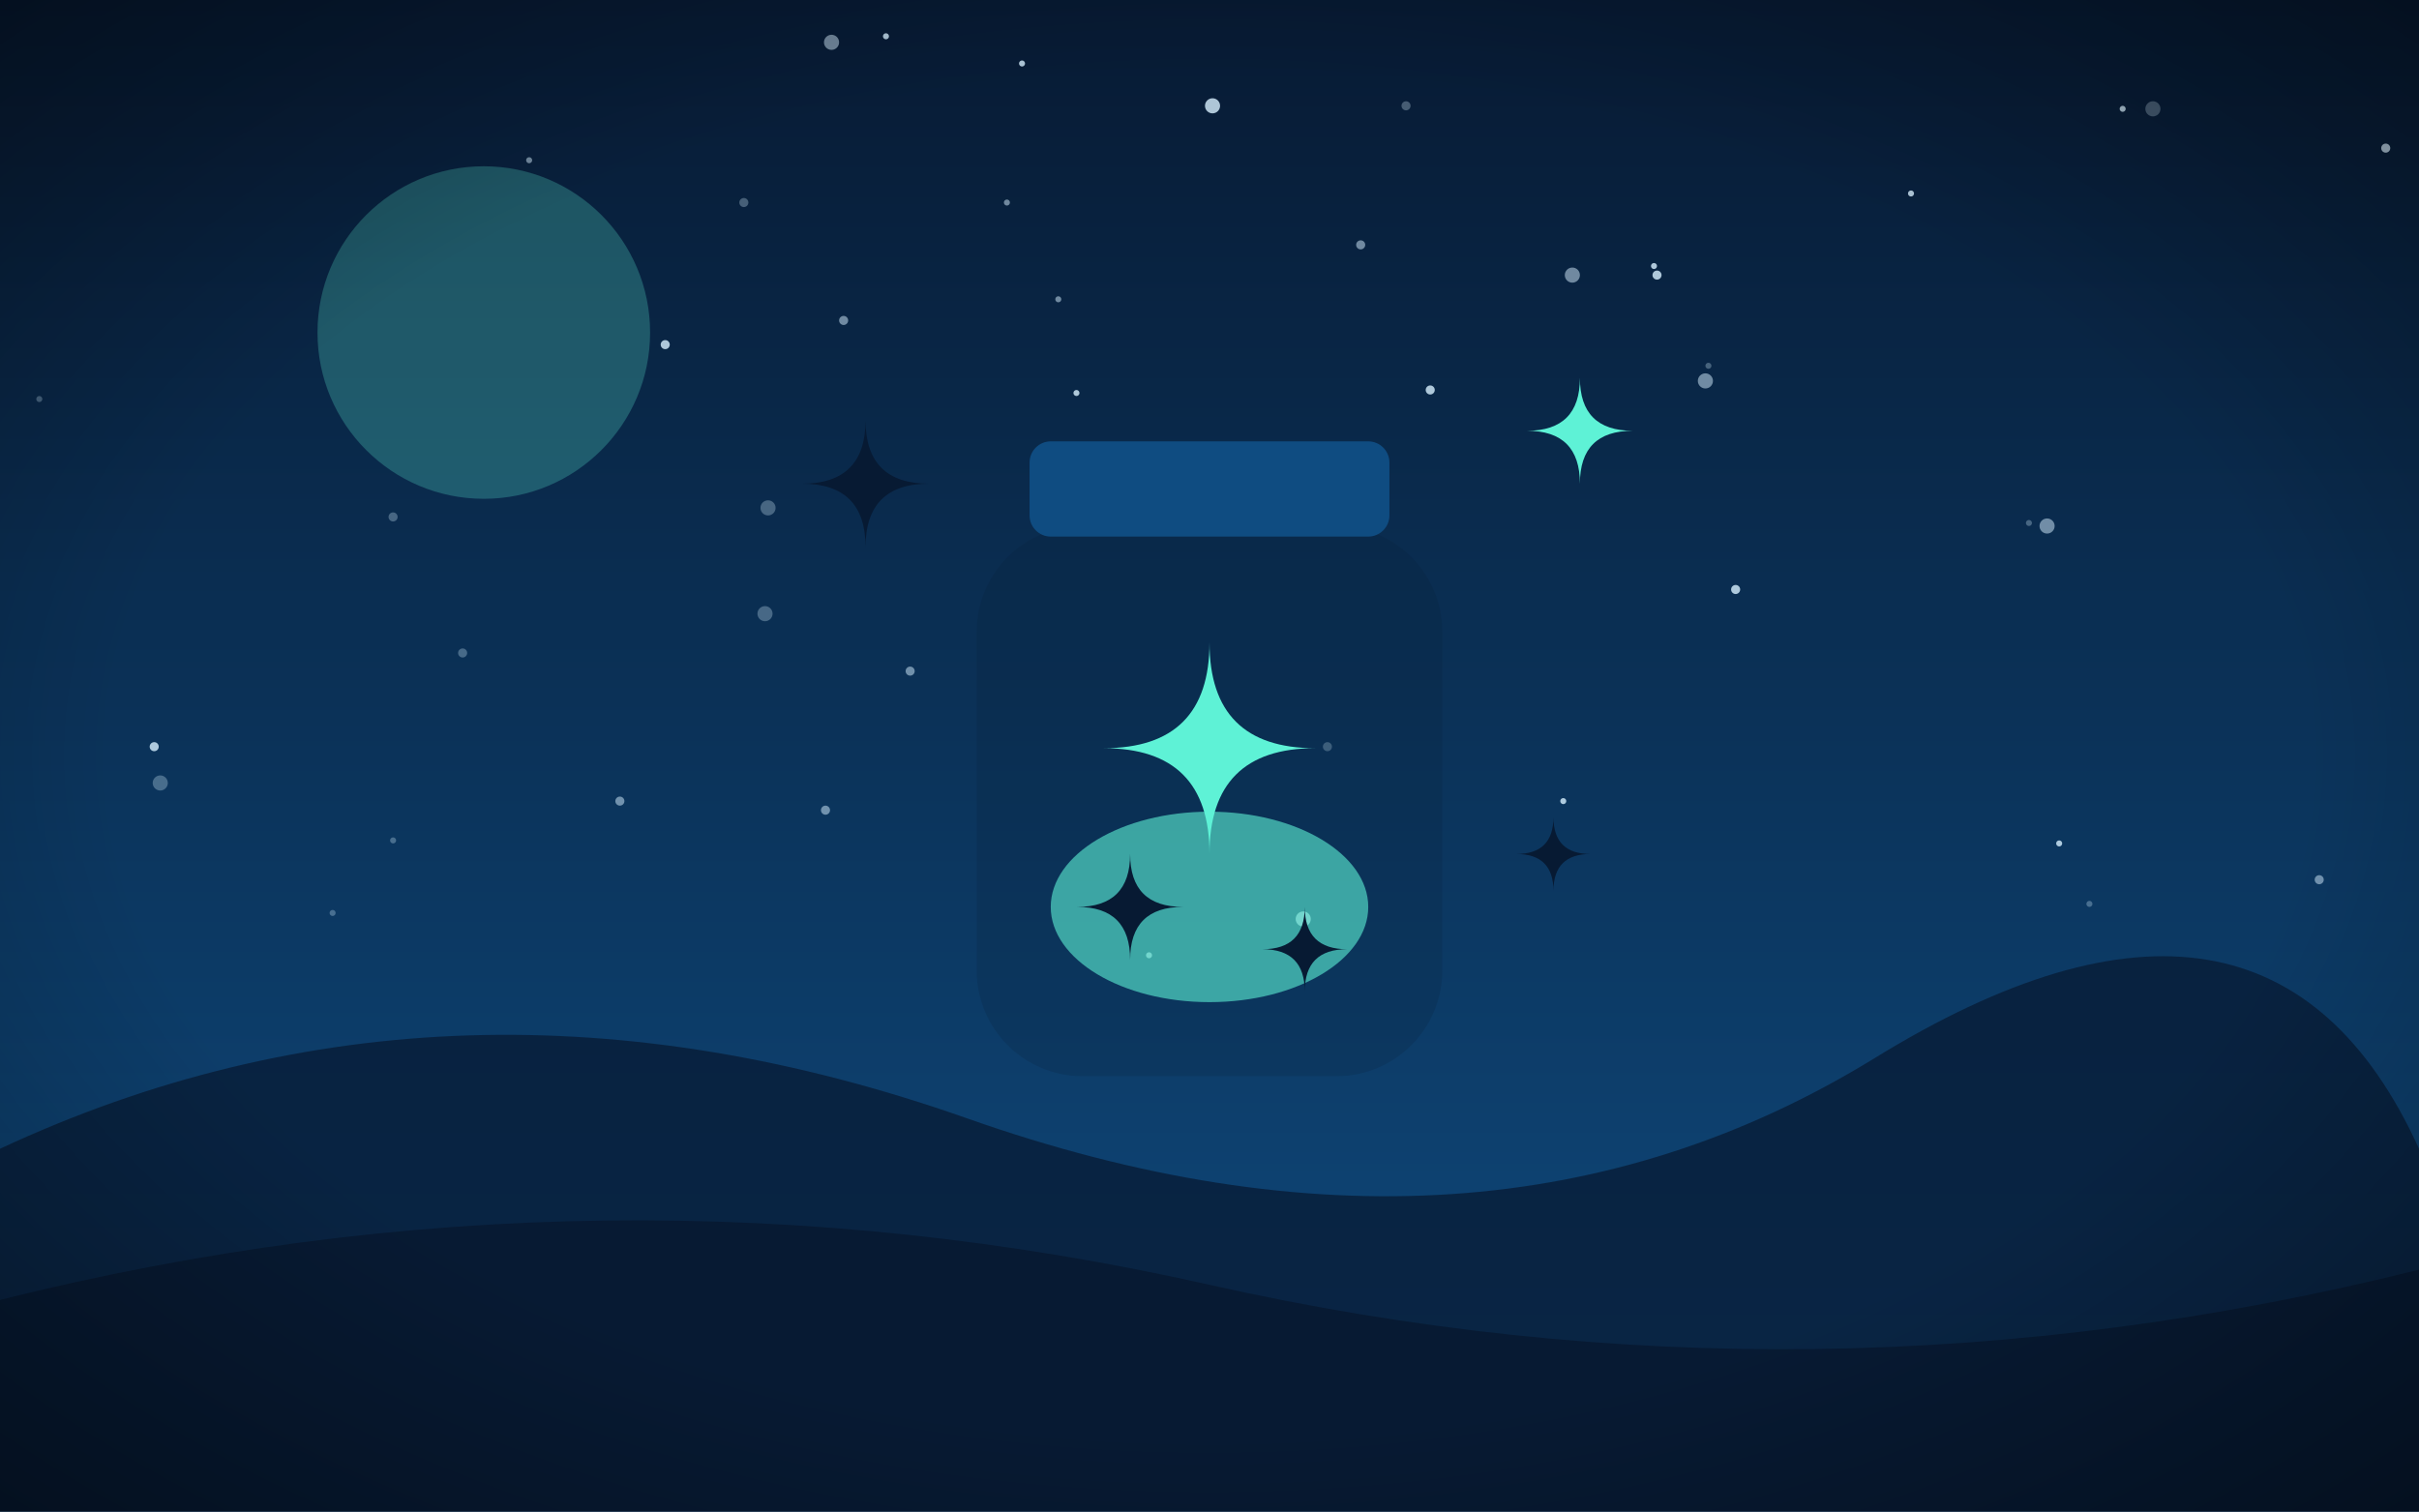
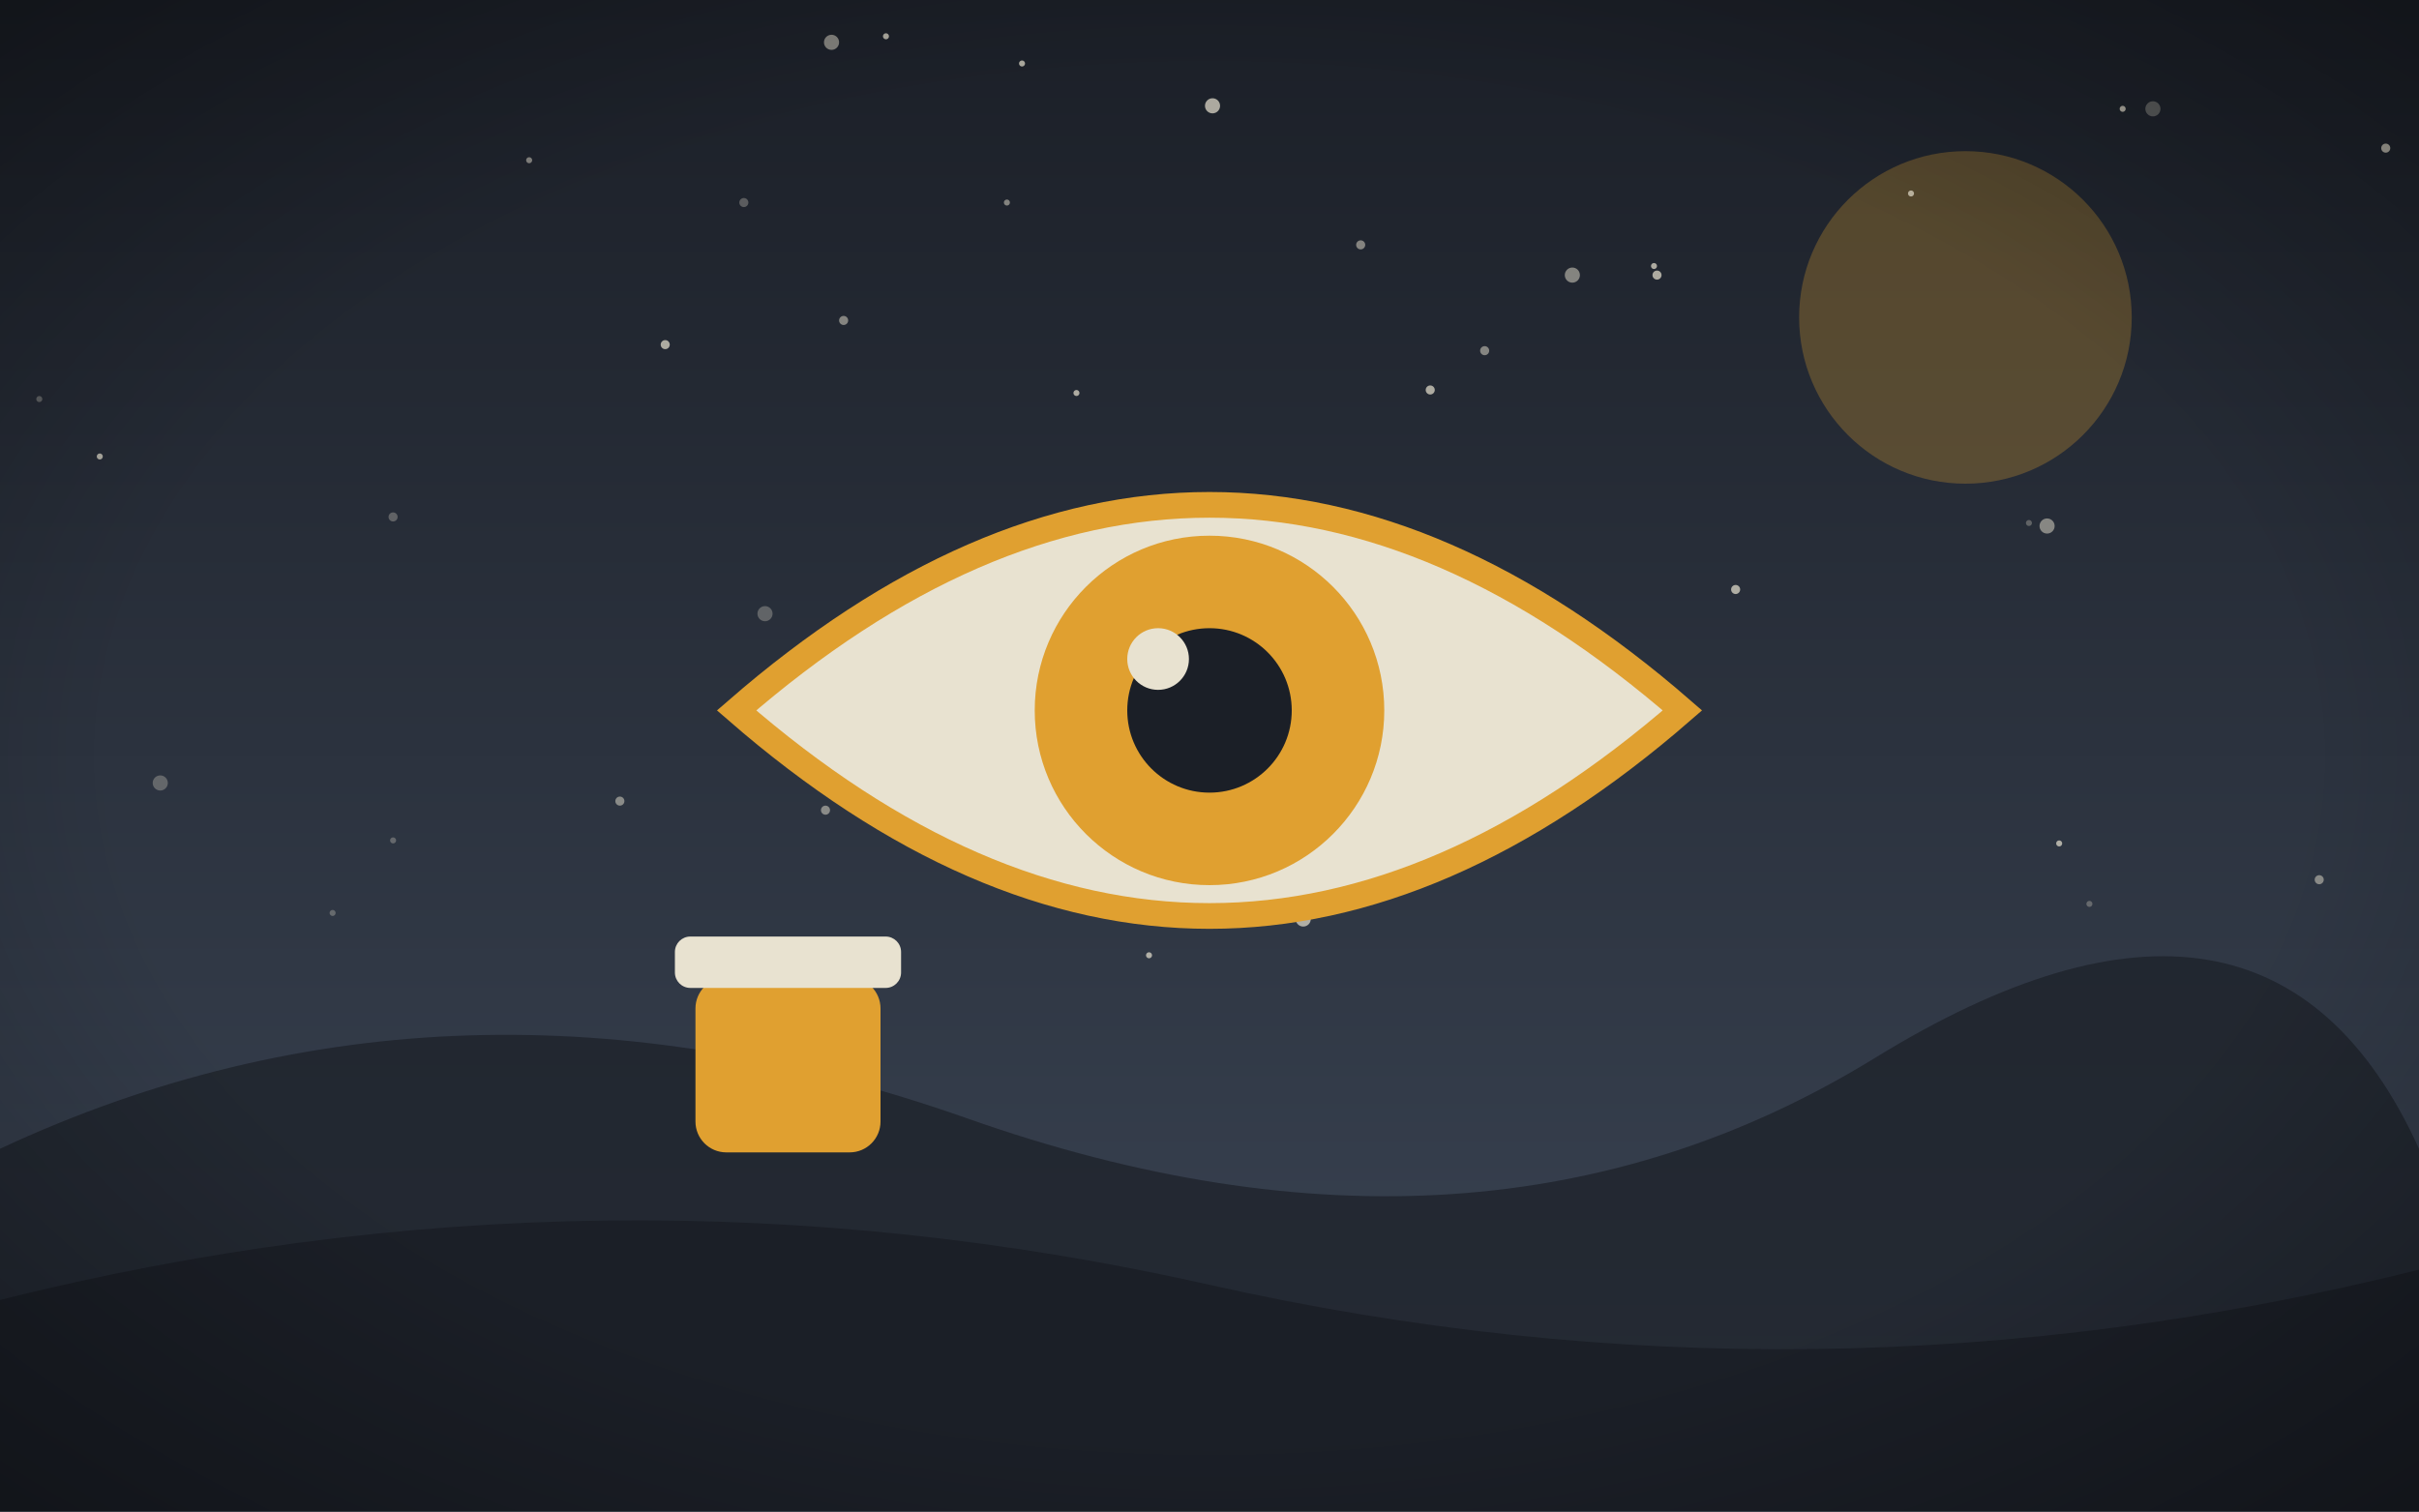
<svg xmlns="http://www.w3.org/2000/svg" viewBox="0 0 800 500" width="800" height="500">
  <defs>
    <linearGradient id="g" x1="0" y1="0" x2="0" y2="1">
-       <stop offset="0" stop-color="#071a33" />
-       <stop offset="1" stop-color="#0f4c81" />
+       <stop offset="0" stop-color="#1b1f27" />
+       <stop offset="1" stop-color="#3c4656" />
    </linearGradient>
    <radialGradient id="v" cx=".5" cy=".5" r=".75">
      <stop offset=".6" stop-color="#000" stop-opacity="0" />
-       <stop offset="1" stop-color="#000" stop-opacity=".45" />
+       <stop offset="1" stop-color="#000" stop-opacity=".4" />
    </radialGradient>
  </defs>
  <rect width="800" height="500" fill="url(#g)" />
-   <circle cx="160" cy="110" r="55" fill="#5ef2d6" opacity=".25" />
-   <circle cx="130" cy="278" r="1" fill="#d7f0ff" opacity="0.3" />
-   <circle cx="253" cy="203" r="2.5" fill="#d7f0ff" opacity="0.3" />
-   <circle cx="220" cy="114" r="1.5" fill="#d7f0ff" opacity="0.8" />
-   <circle cx="401" cy="35" r="2.5" fill="#d7f0ff" opacity="0.8" />
-   <circle cx="439" cy="247" r="1.5" fill="#d7f0ff" opacity="0.3" />
-   <circle cx="246" cy="67" r="1.5" fill="#d7f0ff" opacity="0.3" />
-   <circle cx="691" cy="299" r="1" fill="#d7f0ff" opacity="0.3" />
-   <circle cx="671" cy="173" r="1" fill="#d7f0ff" opacity="0.3" />
-   <circle cx="520" cy="91" r="2.5" fill="#d7f0ff" opacity="0.5" />
-   <circle cx="53" cy="259" r="2.5" fill="#d7f0ff" opacity="0.3" />
-   <circle cx="293" cy="12" r="1" fill="#d7f0ff" opacity="0.8" />
-   <circle cx="473" cy="129" r="1.5" fill="#d7f0ff" opacity="0.8" />
-   <circle cx="450" cy="81" r="1.5" fill="#d7f0ff" opacity="0.5" />
-   <circle cx="275" cy="14" r="2.5" fill="#d7f0ff" opacity="0.5" />
-   <circle cx="632" cy="64" r="1" fill="#d7f0ff" opacity="0.8" />
-   <circle cx="574" cy="195" r="1.5" fill="#d7f0ff" opacity="0.8" />
-   <circle cx="279" cy="106" r="1.5" fill="#d7f0ff" opacity="0.5" />
-   <circle cx="548" cy="91" r="1.5" fill="#d7f0ff" opacity="0.8" />
-   <circle cx="517" cy="265" r="1" fill="#d7f0ff" opacity="0.8" />
-   <circle cx="205" cy="265" r="1.5" fill="#d7f0ff" opacity="0.5" />
-   <circle cx="789" cy="49" r="1.5" fill="#d7f0ff" opacity="0.8" />
-   <circle cx="681" cy="279" r="1" fill="#d7f0ff" opacity="0.8" />
-   <circle cx="175" cy="53" r="1" fill="#d7f0ff" opacity="0.5" />
-   <circle cx="356" cy="130" r="1" fill="#d7f0ff" opacity="0.8" />
-   <circle cx="547" cy="88" r="1" fill="#d7f0ff" opacity="0.8" />
-   <circle cx="380" cy="316" r="1" fill="#d7f0ff" opacity="0.8" />
-   <circle cx="338" cy="21" r="1" fill="#d7f0ff" opacity="0.8" />
-   <circle cx="712" cy="36" r="2.5" fill="#d7f0ff" opacity="0.3" />
-   <circle cx="110" cy="302" r="1" fill="#d7f0ff" opacity="0.3" />
-   <circle cx="273" cy="268" r="1.5" fill="#d7f0ff" opacity="0.5" />
-   <circle cx="431" cy="304" r="2.5" fill="#d7f0ff" opacity="0.8" />
-   <circle cx="767" cy="291" r="1.5" fill="#d7f0ff" opacity="0.5" />
-   <circle cx="702" cy="36" r="1" fill="#d7f0ff" opacity="0.8" />
-   <circle cx="677" cy="174" r="2.5" fill="#d7f0ff" opacity="0.5" />
-   <circle cx="13" cy="132" r="1" fill="#d7f0ff" opacity="0.3" />
-   <circle cx="130" cy="171" r="1.5" fill="#d7f0ff" opacity="0.3" />
-   <circle cx="333" cy="67" r="1" fill="#d7f0ff" opacity="0.5" />
-   <circle cx="350" cy="99" r="1" fill="#d7f0ff" opacity="0.5" />
-   <circle cx="301" cy="222" r="1.5" fill="#d7f0ff" opacity="0.5" />
-   <circle cx="153" cy="216" r="1.5" fill="#d7f0ff" opacity="0.3" />
-   <circle cx="564" cy="126" r="2.5" fill="#d7f0ff" opacity="0.5" />
-   <circle cx="51" cy="247" r="1.5" fill="#d7f0ff" opacity="0.8" />
-   <circle cx="565" cy="121" r="1" fill="#d7f0ff" opacity="0.3" />
-   <circle cx="254" cy="168" r="2.5" fill="#d7f0ff" opacity="0.3" />
-   <circle cx="465" cy="35" r="1.5" fill="#d7f0ff" opacity="0.3" />
-   <path d="M0,380 Q150,310 320,370 T620,350 T800,380 V500 H0Z" fill="#071a33" opacity=".75" />
-   <path d="M0,430 Q200,380 400,425 T800,420 V500 H0Z" fill="#071a33" />
-   <g transform="translate(400,230) scale(1.75)">
-     <rect x="-42" y="-30" width="84" height="100" rx="18" fill="#071a33" opacity=".18" stroke="#071a33" stroke-width="4" />
-     <rect x="-34" y="-48" width="68" height="18" rx="4" fill="#0f4c81" />
-     <ellipse cy="40" rx="30" ry="18" fill="#5ef2d6" opacity=".6" />
-     <path d="M0,-10 Q0,10 20,10 Q0,10 0,30 Q0,10 -20,10 Q0,10 0,-10Z" fill="#5ef2d6" />
-     <path d="M-15,30 Q-15,40 -5,40 Q-15,40 -15,50 Q-15,40 -25,40 Q-15,40 -15,30Z" fill="#071a33" />
-     <path d="M18,40 Q18,48 26,48 Q18,48 18,56 Q18,48 10,48 Q18,48 18,40Z" fill="#071a33" />
-     <path d="M-65,-52 Q-65,-40 -53,-40 Q-65,-40 -65,-28 Q-65,-40 -77,-40 Q-65,-40 -65,-52Z" fill="#071a33" />
-     <path d="M70,-60 Q70,-50 80,-50 Q70,-50 70,-40 Q70,-50 60,-50 Q70,-50 70,-60Z" fill="#5ef2d6" />
-     <path d="M65,23 Q65,30 72,30 Q65,30 65,37 Q65,30 58,30 Q65,30 65,23Z" fill="#071a33" />
+   <circle cx="650" cy="105" r="55" fill="#e0a030" opacity=".28" />
+   <circle cx="271" cy="259" r="1" fill="#e8e2d0" opacity="0.3" />
+   <circle cx="33" cy="151" r="1" fill="#e8e2d0" opacity="0.7" />
+   <circle cx="491" cy="116" r="1.5" fill="#e8e2d0" opacity="0.5" />
+   <circle cx="130" cy="278" r="1" fill="#e8e2d0" opacity="0.3" />
+   <circle cx="253" cy="203" r="2.5" fill="#e8e2d0" opacity="0.3" />
+   <circle cx="220" cy="114" r="1.5" fill="#e8e2d0" opacity="0.7" />
+   <circle cx="401" cy="35" r="2.5" fill="#e8e2d0" opacity="0.7" />
+   <circle cx="439" cy="247" r="1.5" fill="#e8e2d0" opacity="0.3" />
+   <circle cx="246" cy="67" r="1.5" fill="#e8e2d0" opacity="0.3" />
+   <circle cx="691" cy="299" r="1" fill="#e8e2d0" opacity="0.3" />
+   <circle cx="671" cy="173" r="1" fill="#e8e2d0" opacity="0.3" />
+   <circle cx="520" cy="91" r="2.5" fill="#e8e2d0" opacity="0.5" />
+   <circle cx="53" cy="259" r="2.5" fill="#e8e2d0" opacity="0.3" />
+   <circle cx="293" cy="12" r="1" fill="#e8e2d0" opacity="0.7" />
+   <circle cx="473" cy="129" r="1.5" fill="#e8e2d0" opacity="0.7" />
+   <circle cx="450" cy="81" r="1.5" fill="#e8e2d0" opacity="0.5" />
+   <circle cx="275" cy="14" r="2.5" fill="#e8e2d0" opacity="0.5" />
+   <circle cx="632" cy="64" r="1" fill="#e8e2d0" opacity="0.7" />
+   <circle cx="574" cy="195" r="1.5" fill="#e8e2d0" opacity="0.7" />
+   <circle cx="279" cy="106" r="1.5" fill="#e8e2d0" opacity="0.5" />
+   <circle cx="548" cy="91" r="1.5" fill="#e8e2d0" opacity="0.7" />
+   <circle cx="517" cy="265" r="1" fill="#e8e2d0" opacity="0.7" />
+   <circle cx="205" cy="265" r="1.5" fill="#e8e2d0" opacity="0.5" />
+   <circle cx="789" cy="49" r="1.5" fill="#e8e2d0" opacity="0.7" />
+   <circle cx="681" cy="279" r="1" fill="#e8e2d0" opacity="0.7" />
+   <circle cx="175" cy="53" r="1" fill="#e8e2d0" opacity="0.5" />
+   <circle cx="356" cy="130" r="1" fill="#e8e2d0" opacity="0.7" />
+   <circle cx="547" cy="88" r="1" fill="#e8e2d0" opacity="0.7" />
+   <circle cx="380" cy="316" r="1" fill="#e8e2d0" opacity="0.7" />
+   <circle cx="338" cy="21" r="1" fill="#e8e2d0" opacity="0.7" />
+   <circle cx="712" cy="36" r="2.5" fill="#e8e2d0" opacity="0.3" />
+   <circle cx="110" cy="302" r="1" fill="#e8e2d0" opacity="0.3" />
+   <circle cx="273" cy="268" r="1.5" fill="#e8e2d0" opacity="0.5" />
+   <circle cx="431" cy="304" r="2.5" fill="#e8e2d0" opacity="0.7" />
+   <circle cx="767" cy="291" r="1.5" fill="#e8e2d0" opacity="0.5" />
+   <circle cx="702" cy="36" r="1" fill="#e8e2d0" opacity="0.7" />
+   <circle cx="677" cy="174" r="2.5" fill="#e8e2d0" opacity="0.5" />
+   <circle cx="13" cy="132" r="1" fill="#e8e2d0" opacity="0.3" />
+   <circle cx="130" cy="171" r="1.5" fill="#e8e2d0" opacity="0.3" />
+   <circle cx="333" cy="67" r="1" fill="#e8e2d0" opacity="0.5" />
+   <path d="M0,380 Q150,310 320,370 T620,350 T800,380 V500 H0Z" fill="#1b1f27" opacity=".7" />
+   <path d="M0,430 Q200,380 400,425 T800,420 V500 H0Z" fill="#1b1f27" />
+   <g transform="translate(400,235) scale(1.7)">
+     <path d="M-92,0 Q0,-80 92,0 Q0,80 -92,0Z" fill="#e8e2d0" stroke="#e0a030" stroke-width="5" />
+     <circle r="34" fill="#e0a030" />
+     <circle r="16" fill="#1b1f27" />
+     <circle cx="-10" cy="-10" r="6" fill="#e8e2d0" />
+     <rect x="-100" y="52" width="36" height="34" rx="6" fill="#e0a030" />
+     <rect x="-104" y="44" width="44" height="10" rx="3" fill="#e8e2d0" />
  </g>
  <rect width="800" height="500" fill="url(#v)" />
</svg>
